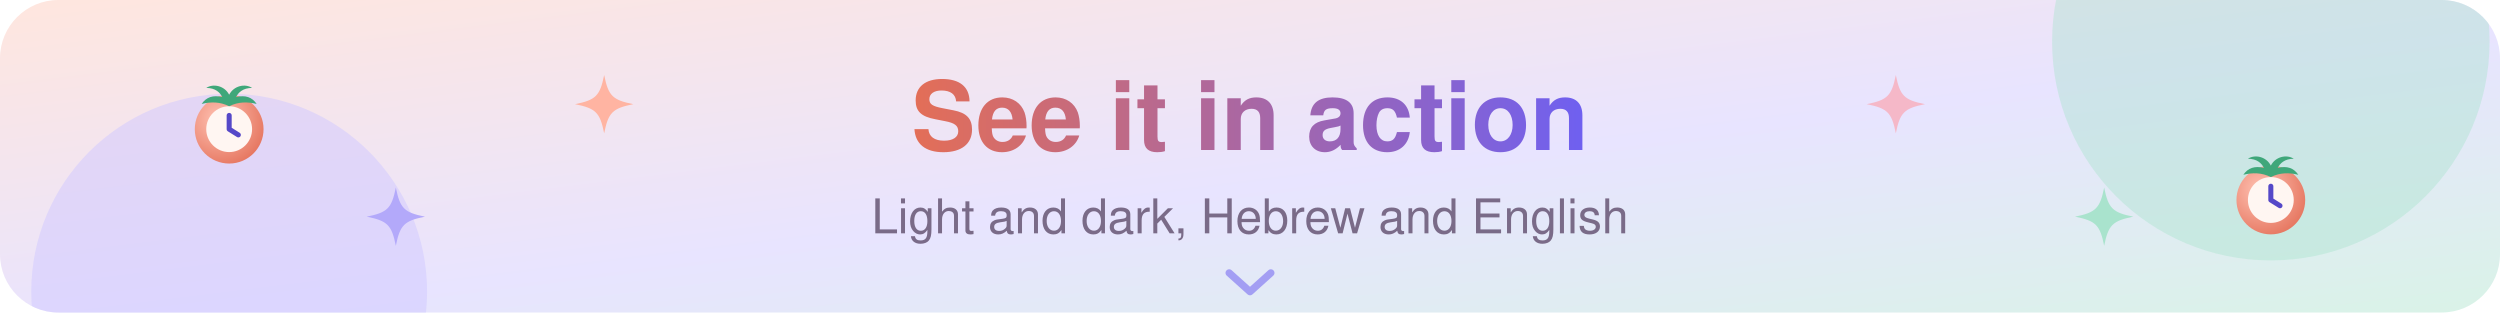
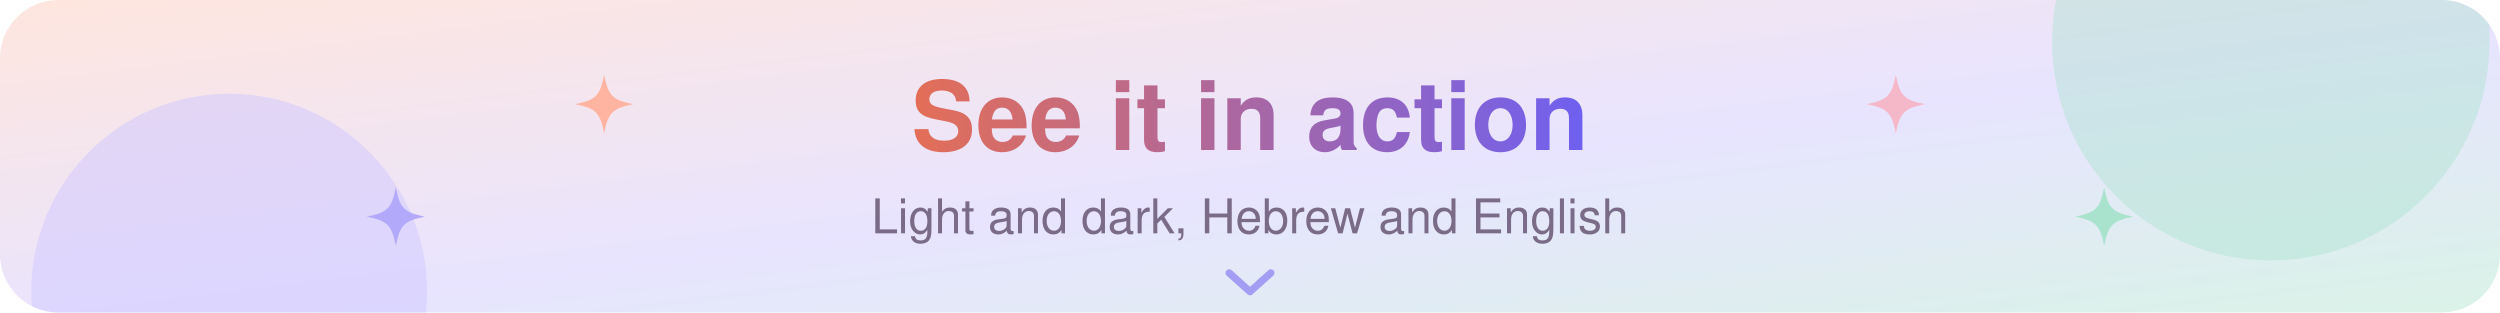
<svg xmlns="http://www.w3.org/2000/svg" viewBox="0 0 1200 150" width="1200" height="150" role="img" aria-label="See it in action">
  <defs>
    <linearGradient id="bg" x1="0" y1="0" x2="1" y2="1">
      <stop offset="0" stop-color="#FFE6DE" />
      <stop offset=".55" stop-color="#E8E4FF" />
      <stop offset="1" stop-color="#D9F3E7" />
    </linearGradient>
    <linearGradient id="t" x1="0" y1="0" x2="1" y2="0">
      <stop offset="0" stop-color="#E36E57" />
      <stop offset="1" stop-color="#6F60F0" />
    </linearGradient>
-     <radialGradient id="tm" cx=".35" cy=".35" r=".8">
-       <stop offset="0" stop-color="#FFC2B3" />
-       <stop offset="1" stop-color="#E36E57" />
-     </radialGradient>
-     <path id="s" d="M0-14C2-4 4-2 14 0 4 2 2 4 0 14-2 4-4 2-14 0-4-2-2-4 0-14Z" />
    <clipPath id="c">
      <rect width="1200" height="150" rx="28" />
    </clipPath>
+     <path id="s" d="M0-14C2-4 4-2 14 0 4 2 2 4 0 14-2 4-4 2-14 0-4-2-2-4 0-14Z" />
  </defs>
-   <style>.blob{animation:drift 11s ease-in-out infinite alternate}.b2{animation-duration:14s;animation-direction:alternate-reverse}
- .bob{animation:bob 3.4s ease-in-out infinite}.d1{animation-delay:-1.1s}.d2{animation-delay:-2.2s}
+   <style>
+ .blob{animation:drift 11s ease-in-out infinite alternate}.b2{animation-duration:14s;animation-direction:alternate-reverse}.b3{animation-duration:17s}
+ .bob{animation:bob 3.4s ease-in-out infinite}.d1{animation-delay:-.9s}.d2{animation-delay:-1.8s}
.tw{animation:tw 3.2s ease-in-out infinite}.t2{animation-delay:-1s}.t3{animation-delay:-2s}
- .spin{animation:spin 9s linear infinite}
+ .rise{animation:rise .9s ease-out both}.r2{animation-delay:.2s}
+ .ring{stroke-dasharray:0 400;animation:fill 2.4s ease-out forwards}
@keyframes drift{to{transform:translate(40px,-20px) scale(1.12)}}
@keyframes bob{0%,100%{transform:translateY(0)}50%{transform:translateY(-10px)}}
@keyframes tw{0%,100%{opacity:.35}50%{opacity:1}}
- @keyframes spin{to{transform:rotate(360deg)}}
- @media (prefers-reduced-motion:reduce){*{animation:none!important}}</style>
+ @keyframes rise{from{opacity:0;transform:translateY(16px)}}
+ @keyframes fill{to{stroke-dasharray:250 400}}
+ @media (prefers-reduced-motion:reduce){*{animation:none!important}.ring{stroke-dasharray:250 400}}
+ </style>
  <g clip-path="url(#c)">
    <rect width="1200" height="150" fill="url(#bg)" />
    <circle class="blob" cx="110" cy="140" r="95" fill="#CFC8FF" opacity=".5" />
    <circle class="blob b2" cx="1090" cy="20" r="105" fill="#A9E3CD" opacity=".42" />
    <use class="tw" href="#s" x="290" y="50" fill="#FFB4A2" />
    <use class="tw t2" href="#s" x="190" y="104" fill="#B3A9FA" />
    <use class="tw t3" href="#s" x="910" y="50" fill="#F5B8C8" />
    <use class="tw" href="#s" x="1010" y="104" fill="#A9E3CD" />
-     <g transform="translate(110 62) scale(1.1)">
-       <g class="bob d1">
-         <g class="">
-           <circle r="15" fill="url(#tm)" />
-           <circle r="10" fill="#FFF6F2" />
-           <path d="M0 0V-6M0 0l4 2.5" stroke="#5548C8" stroke-width="2.2" stroke-linecap="round" />
-           <path d="M0-15c-2-4-7-5-10-3 4 0 6 2 7 4-4-1-7 0-9 3 4-1 8-1 12 1 4-2 8-2 12-1-2-3-5-4-9-3 1-2 3-4 7-4-3-2-8-1-10 3z" fill="#3FA77A" />
-         </g>
-       </g>
-     </g>
-     <g transform="translate(1090 96) scale(1.1)">
-       <g class="bob d2">
-         <g class="">
-           <circle r="15" fill="url(#tm)" />
-           <circle r="10" fill="#FFF6F2" />
-           <path d="M0 0V-6M0 0l4 2.5" stroke="#5548C8" stroke-width="2.2" stroke-linecap="round" />
-           <path d="M0-15c-2-4-7-5-10-3 4 0 6 2 7 4-4-1-7 0-9 3 4-1 8-1 12 1 4-2 8-2 12-1-2-3-5-4-9-3 1-2 3-4 7-4-3-2-8-1-10 3z" fill="#3FA77A" />
-         </g>
-       </g>
-     </g>
    <g font-family="-apple-system,BlinkMacSystemFont,'Segoe UI',Helvetica,Arial,sans-serif" text-anchor="middle">
      <text x="600" y="72" font-size="46" font-weight="800" fill="url(#t)">See it in action</text>
      <text x="600" y="112" font-size="23" fill="#7A6B88">Light and dark, Hebrew and English</text>
    </g>
    <g transform="translate(600 136)">
      <g class="bob">
        <path d="M-10-5l10 9 10-9" fill="none" stroke="#6F60F0" stroke-opacity=".55" stroke-width="3.5" stroke-linecap="round" stroke-linejoin="round" />
      </g>
    </g>
  </g>
</svg>
